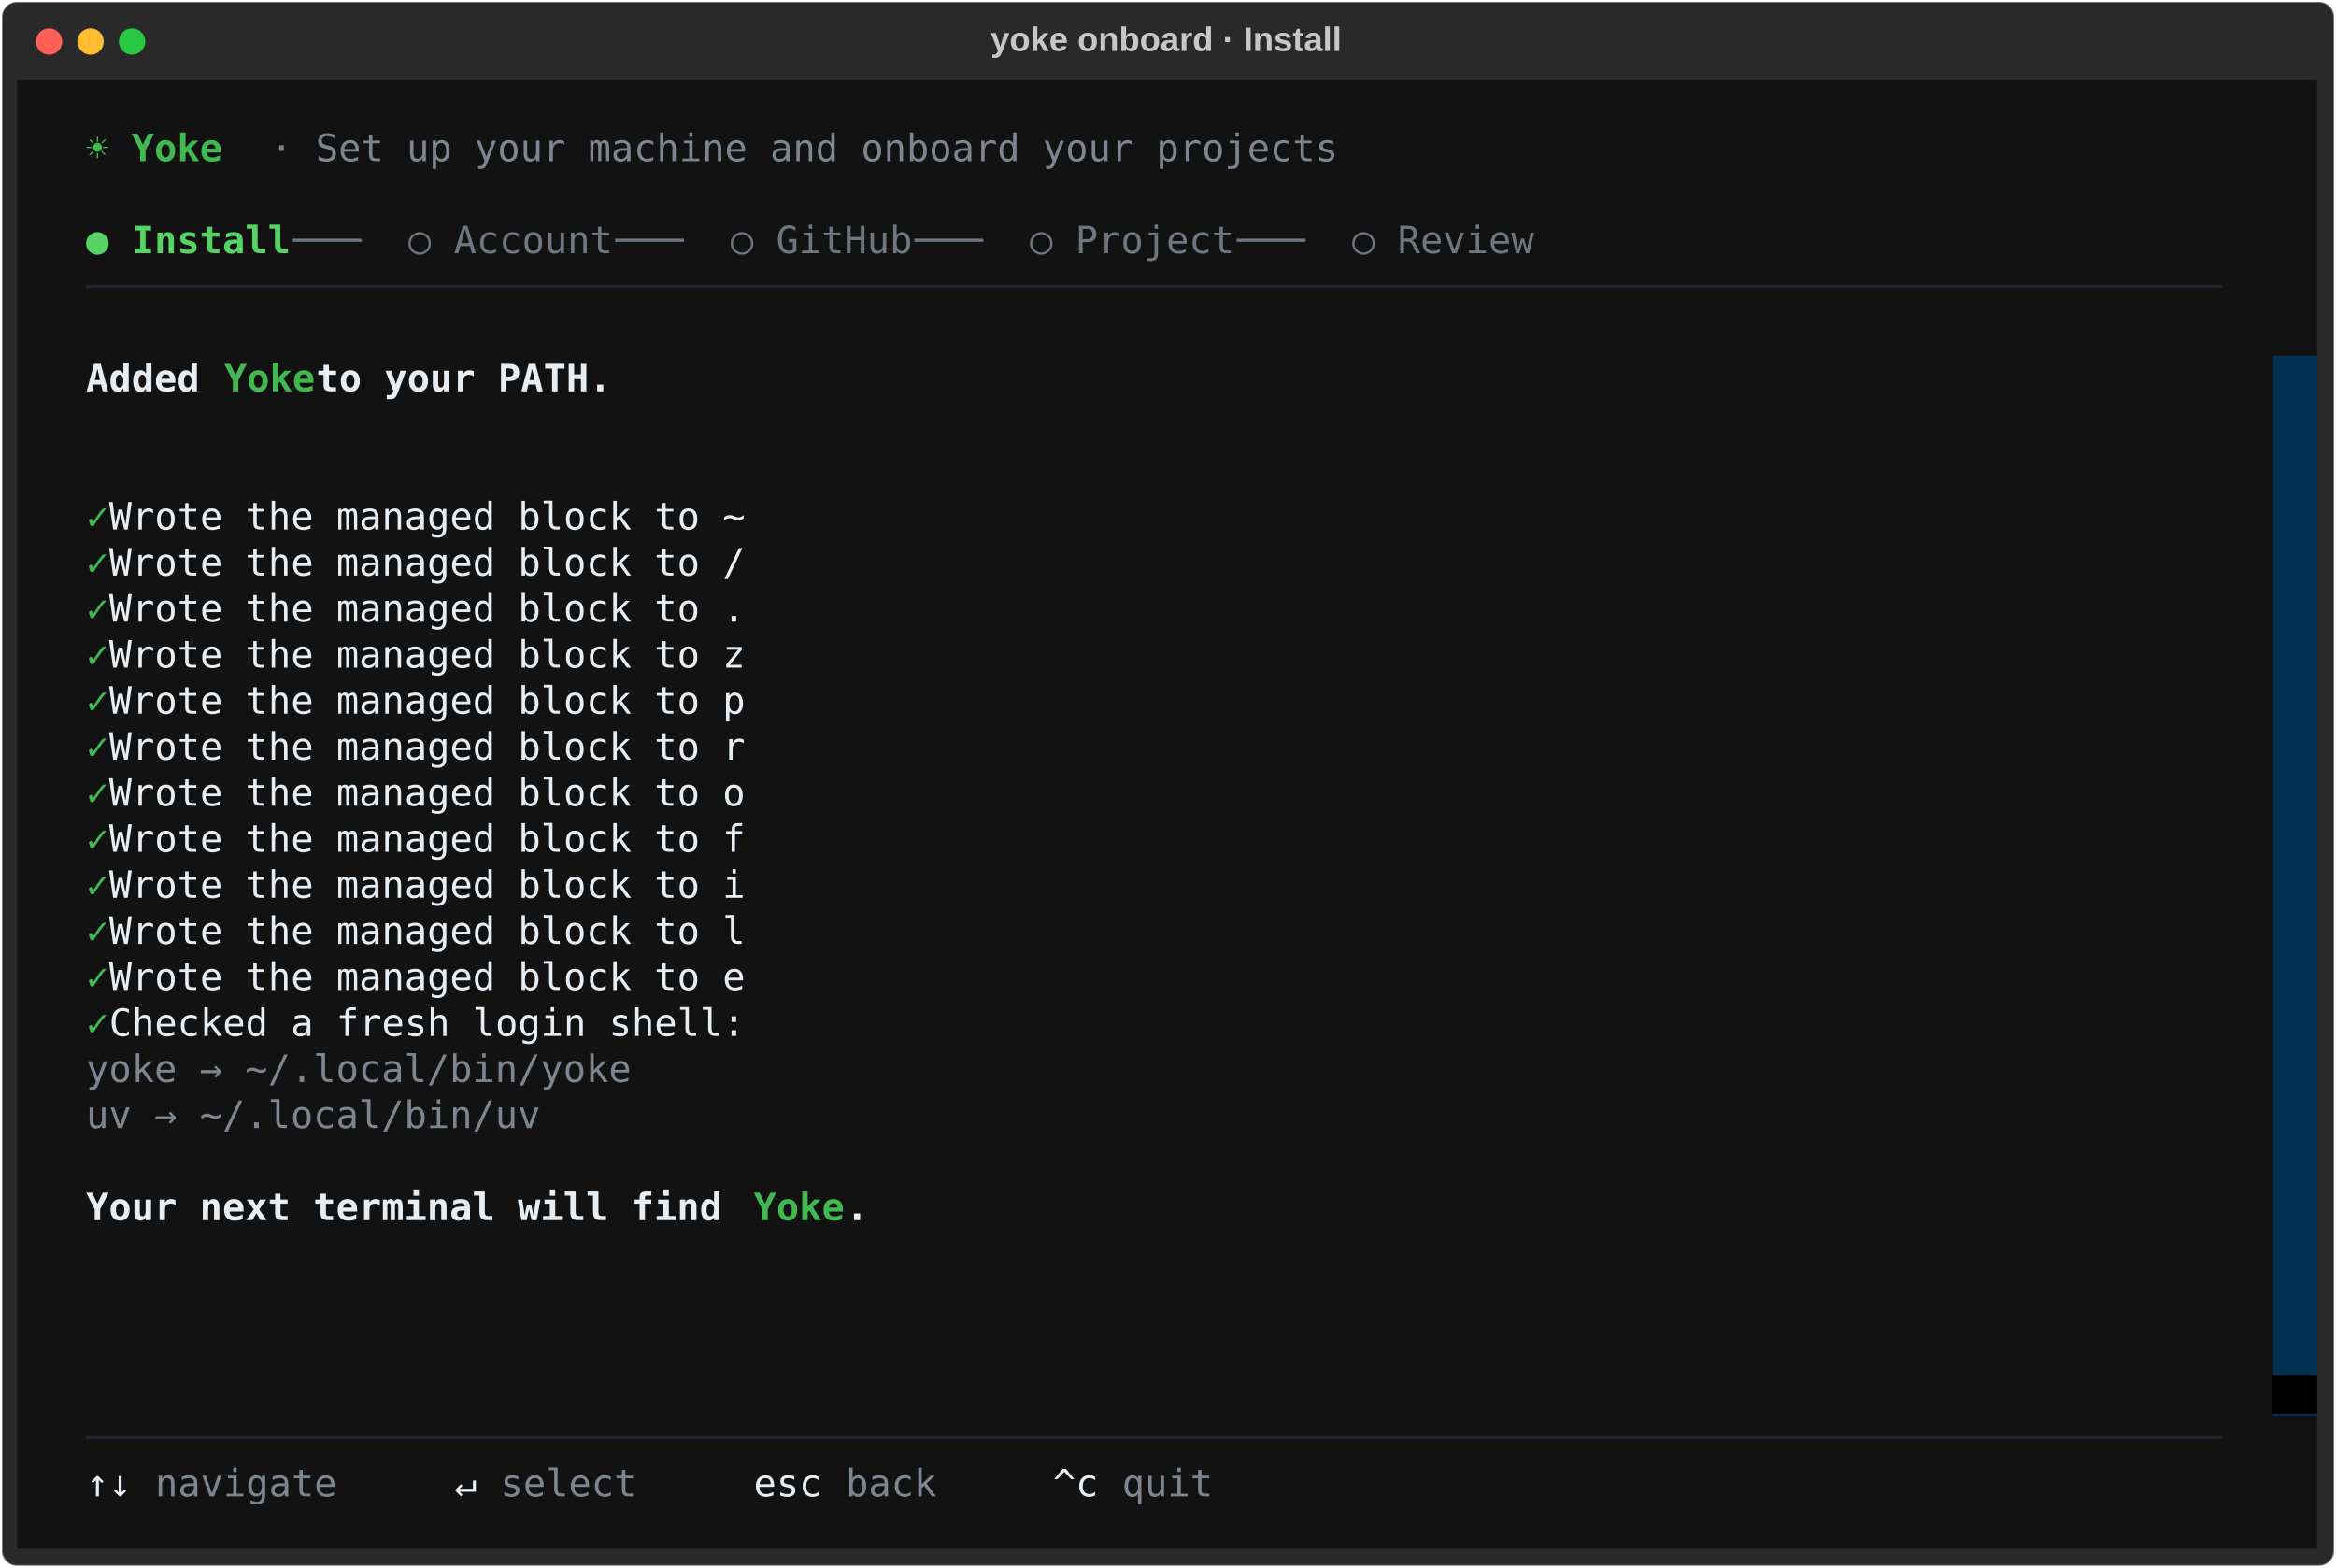
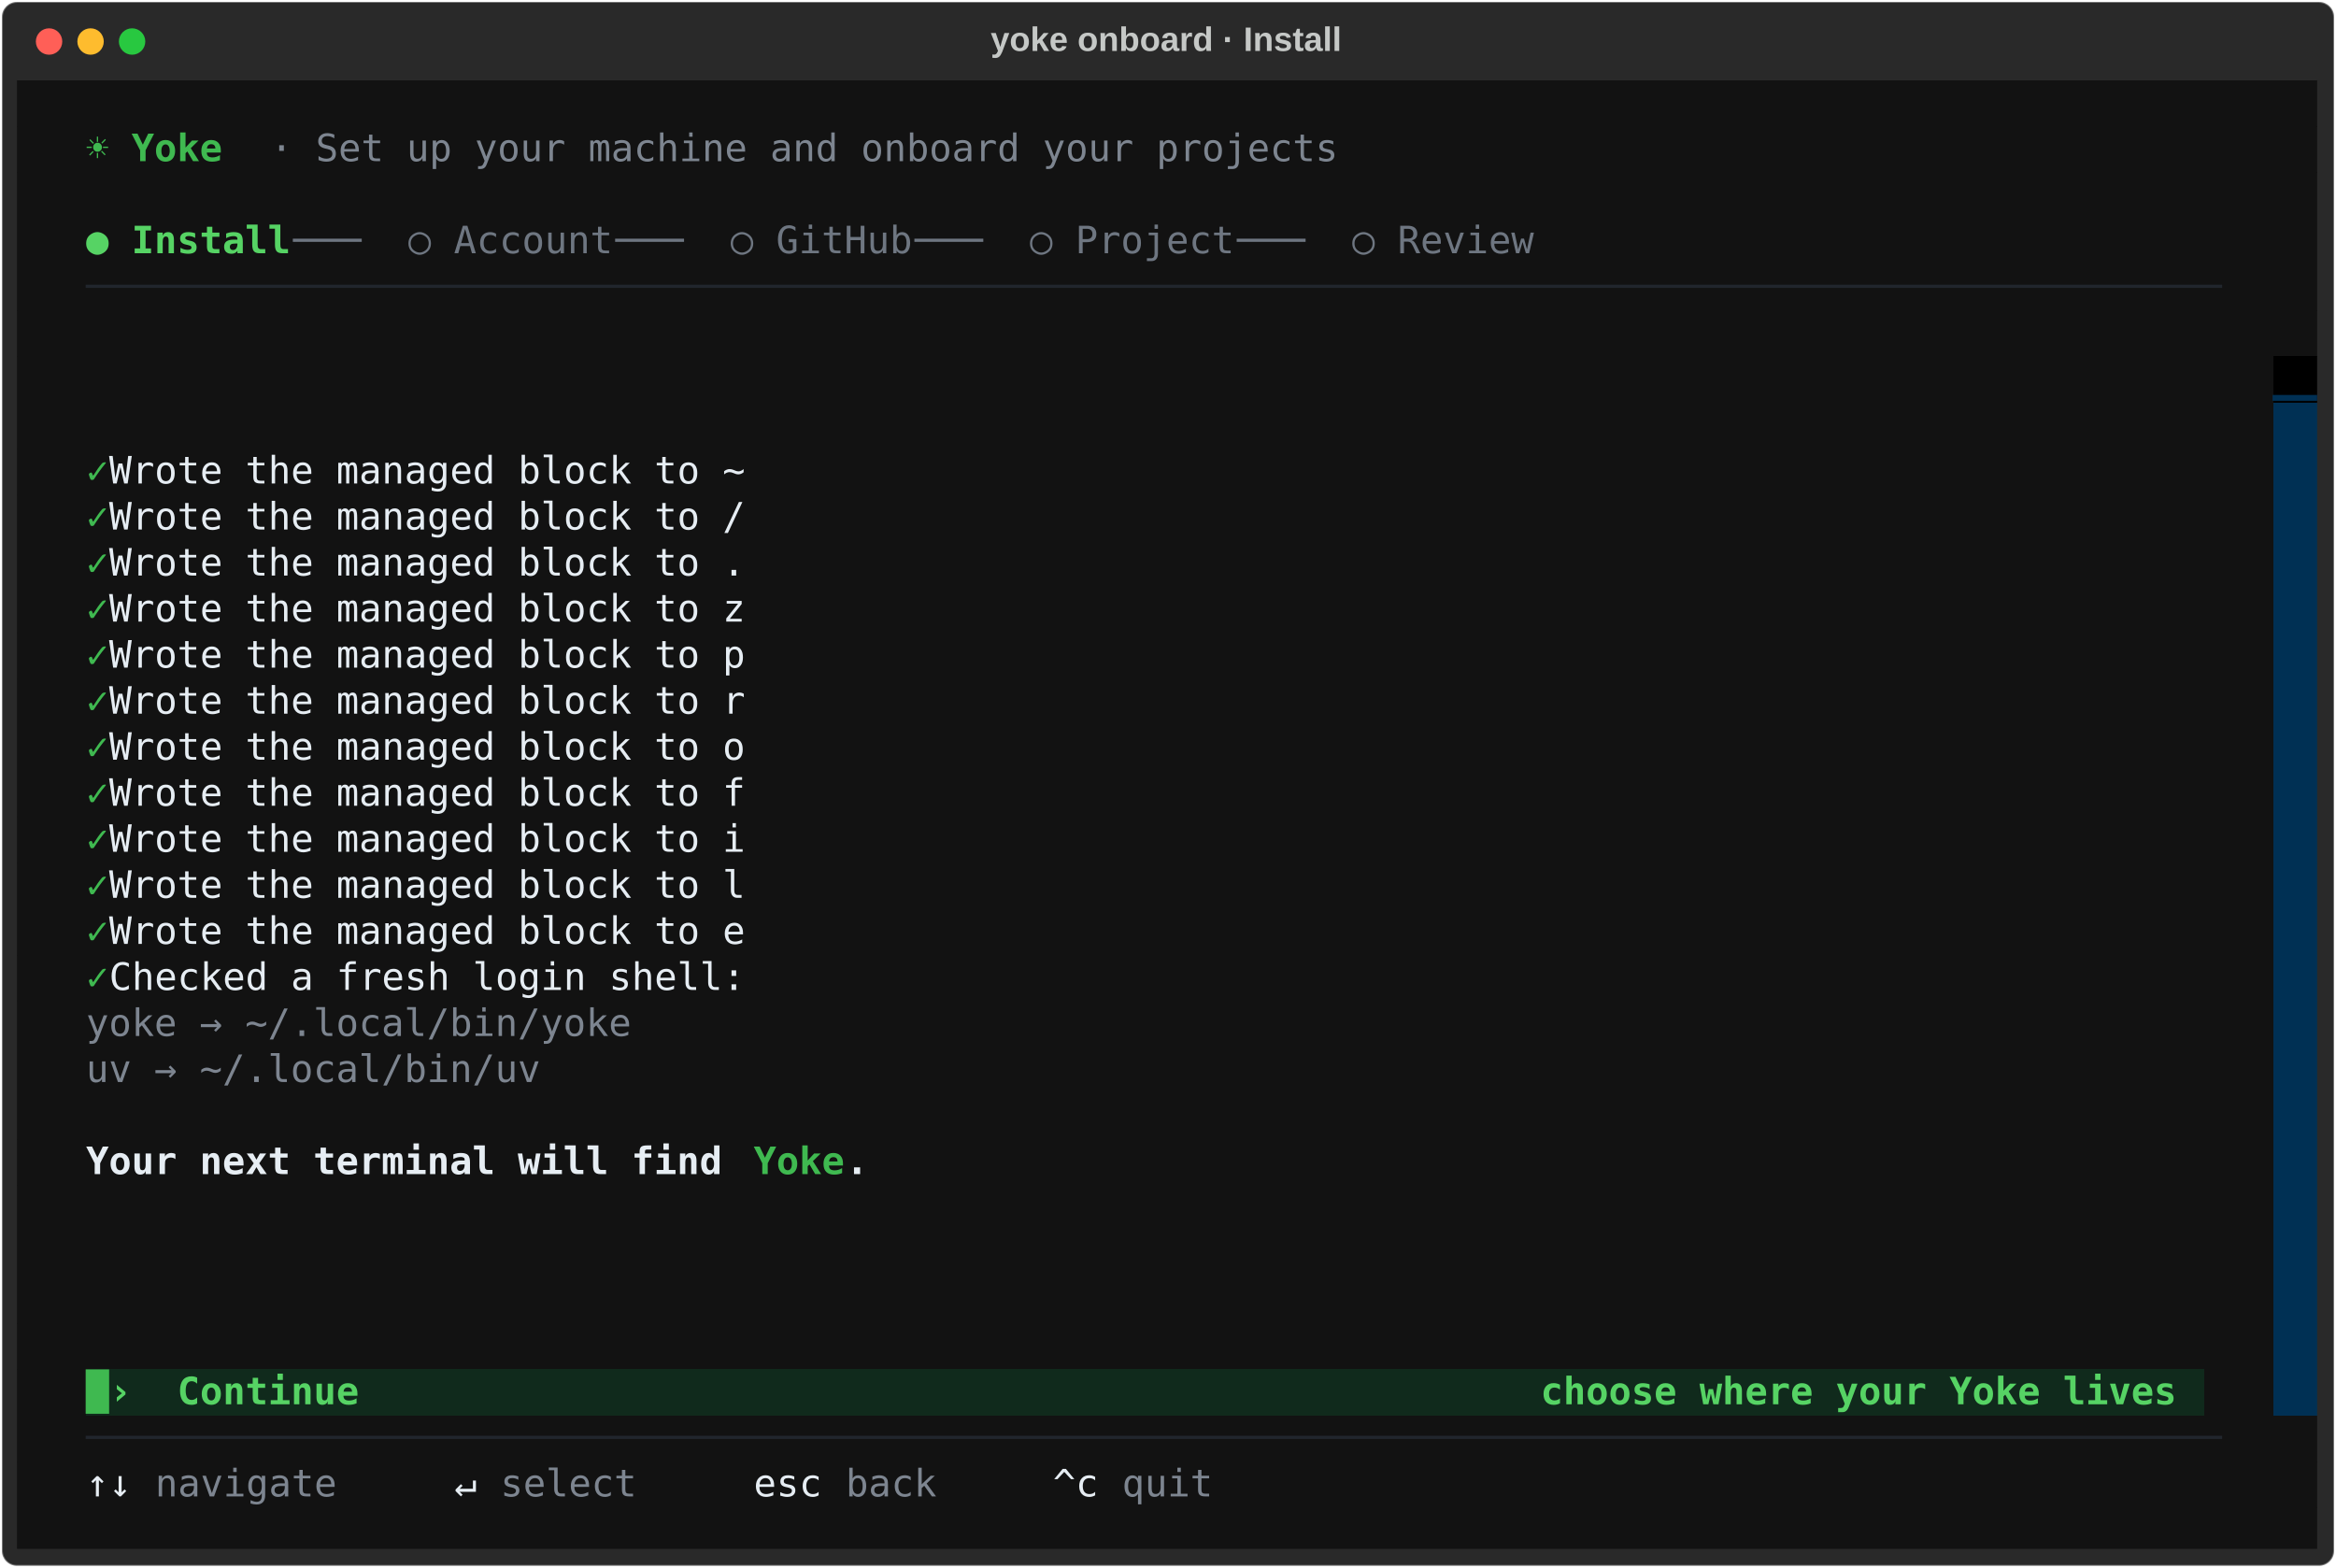
<svg xmlns="http://www.w3.org/2000/svg" class="rich-terminal" viewBox="0 0 1238 830.8">
  <style>

    @font-face {
        font-family: "Fira Code";
        src: local("FiraCode-Regular"),
                url("https://cdnjs.cloudflare.com/ajax/libs/firacode/{{VERSION}}/woff2/FiraCode-Regular.woff2") format("woff2"),
                url("https://cdnjs.cloudflare.com/ajax/libs/firacode/{{VERSION}}/woff/FiraCode-Regular.woff") format("woff");
        font-style: normal;
        font-weight: 400;
    }
    @font-face {
        font-family: "Fira Code";
        src: local("FiraCode-Bold"),
                url("https://cdnjs.cloudflare.com/ajax/libs/firacode/{{VERSION}}/woff2/FiraCode-Bold.woff2") format("woff2"),
                url("https://cdnjs.cloudflare.com/ajax/libs/firacode/{{VERSION}}/woff/FiraCode-Bold.woff") format("woff");
        font-style: bold;
        font-weight: 700;
    }

    .terminal-YOKE-matrix {
        font-family: Fira Code, monospace;
        font-size: 20px;
        line-height: 24.4px;
        font-variant-east-asian: full-width;
    }

    .terminal-YOKE-title {
        font-size: 18px;
        font-weight: bold;
        font-family: arial;
    }

    .terminal-YOKE-r1 { fill: #c5c8c6 }
.terminal-YOKE-r2 { fill: #3fb950;font-weight: bold }
.terminal-YOKE-r3 { fill: #e6edf3 }
.terminal-YOKE-r4 { fill: #7d8590 }
.terminal-YOKE-r5 { fill: #56d364;font-weight: bold }
.terminal-YOKE-r6 { fill: #6e7681 }
.terminal-YOKE-r7 { fill: #21262d }
- .terminal-YOKE-r8 { fill: #e6edf3;font-weight: bold }
+ .terminal-YOKE-r8 { fill: #003054 }
.terminal-YOKE-r9 { fill: #121212 }
.terminal-YOKE-r10 { fill: #3fb950 }
- .terminal-YOKE-r11 { fill: #000000 }
+ .terminal-YOKE-r11 { fill: #e6edf3;font-weight: bold }
    </style>
  <defs>
    <clipPath id="terminal-YOKE-clip-terminal">
      <rect x="0" y="0" width="1219.0" height="779.8" />
    </clipPath>
    <clipPath id="terminal-YOKE-line-0">
      <rect x="0" y="1.5" width="1220" height="24.65" />
    </clipPath>
    <clipPath id="terminal-YOKE-line-1">
      <rect x="0" y="25.9" width="1220" height="24.65" />
    </clipPath>
    <clipPath id="terminal-YOKE-line-2">
      <rect x="0" y="50.3" width="1220" height="24.65" />
    </clipPath>
    <clipPath id="terminal-YOKE-line-3">
      <rect x="0" y="74.7" width="1220" height="24.65" />
    </clipPath>
    <clipPath id="terminal-YOKE-line-4">
      <rect x="0" y="99.1" width="1220" height="24.65" />
    </clipPath>
    <clipPath id="terminal-YOKE-line-5">
      <rect x="0" y="123.5" width="1220" height="24.65" />
    </clipPath>
    <clipPath id="terminal-YOKE-line-6">
      <rect x="0" y="147.9" width="1220" height="24.65" />
    </clipPath>
    <clipPath id="terminal-YOKE-line-7">
      <rect x="0" y="172.3" width="1220" height="24.65" />
    </clipPath>
    <clipPath id="terminal-YOKE-line-8">
      <rect x="0" y="196.7" width="1220" height="24.65" />
    </clipPath>
    <clipPath id="terminal-YOKE-line-9">
      <rect x="0" y="221.1" width="1220" height="24.65" />
    </clipPath>
    <clipPath id="terminal-YOKE-line-10">
      <rect x="0" y="245.5" width="1220" height="24.65" />
    </clipPath>
    <clipPath id="terminal-YOKE-line-11">
      <rect x="0" y="269.9" width="1220" height="24.65" />
    </clipPath>
    <clipPath id="terminal-YOKE-line-12">
      <rect x="0" y="294.3" width="1220" height="24.65" />
    </clipPath>
    <clipPath id="terminal-YOKE-line-13">
      <rect x="0" y="318.7" width="1220" height="24.65" />
    </clipPath>
    <clipPath id="terminal-YOKE-line-14">
      <rect x="0" y="343.1" width="1220" height="24.65" />
    </clipPath>
    <clipPath id="terminal-YOKE-line-15">
      <rect x="0" y="367.5" width="1220" height="24.65" />
    </clipPath>
    <clipPath id="terminal-YOKE-line-16">
      <rect x="0" y="391.9" width="1220" height="24.65" />
    </clipPath>
    <clipPath id="terminal-YOKE-line-17">
      <rect x="0" y="416.3" width="1220" height="24.65" />
    </clipPath>
    <clipPath id="terminal-YOKE-line-18">
      <rect x="0" y="440.7" width="1220" height="24.65" />
    </clipPath>
    <clipPath id="terminal-YOKE-line-19">
      <rect x="0" y="465.1" width="1220" height="24.65" />
    </clipPath>
    <clipPath id="terminal-YOKE-line-20">
      <rect x="0" y="489.5" width="1220" height="24.65" />
    </clipPath>
    <clipPath id="terminal-YOKE-line-21">
      <rect x="0" y="513.9" width="1220" height="24.65" />
    </clipPath>
    <clipPath id="terminal-YOKE-line-22">
      <rect x="0" y="538.3" width="1220" height="24.65" />
    </clipPath>
    <clipPath id="terminal-YOKE-line-23">
      <rect x="0" y="562.7" width="1220" height="24.65" />
    </clipPath>
    <clipPath id="terminal-YOKE-line-24">
      <rect x="0" y="587.1" width="1220" height="24.65" />
    </clipPath>
    <clipPath id="terminal-YOKE-line-25">
      <rect x="0" y="611.5" width="1220" height="24.65" />
    </clipPath>
    <clipPath id="terminal-YOKE-line-26">
      <rect x="0" y="635.9" width="1220" height="24.65" />
    </clipPath>
    <clipPath id="terminal-YOKE-line-27">
      <rect x="0" y="660.3" width="1220" height="24.65" />
    </clipPath>
    <clipPath id="terminal-YOKE-line-28">
      <rect x="0" y="684.7" width="1220" height="24.65" />
    </clipPath>
    <clipPath id="terminal-YOKE-line-29">
      <rect x="0" y="709.1" width="1220" height="24.65" />
    </clipPath>
    <clipPath id="terminal-YOKE-line-30">
      <rect x="0" y="733.5" width="1220" height="24.65" />
    </clipPath>
  </defs>
  <rect fill="#292929" stroke="rgba(255,255,255,0.35)" stroke-width="1" x="1" y="1" width="1236" height="828.8" rx="8" />
  <text class="terminal-YOKE-title" fill="#c5c8c6" text-anchor="middle" x="618" y="27">yoke onboard · Install</text>
  <g transform="translate(26,22)">
    <circle cx="0" cy="0" r="7" fill="#ff5f57" />
    <circle cx="22" cy="0" r="7" fill="#febc2e" />
    <circle cx="44" cy="0" r="7" fill="#28c840" />
  </g>
  <g transform="translate(9, 41)" clip-path="url(#terminal-YOKE-clip-terminal)">
    <rect fill="#121212" x="0" y="1.5" width="1220" height="24.65" shape-rendering="crispEdges" />
    <rect fill="#121212" x="0" y="25.9" width="36.6" height="24.65" shape-rendering="crispEdges" />
    <rect fill="#121212" x="36.6" y="25.9" width="73.2" height="24.65" shape-rendering="crispEdges" />
    <rect fill="#121212" x="109.8" y="25.9" width="24.4" height="24.65" shape-rendering="crispEdges" />
    <rect fill="#121212" x="134.2" y="25.9" width="573.4" height="24.65" shape-rendering="crispEdges" />
    <rect fill="#121212" x="707.6" y="25.9" width="512.4" height="24.65" shape-rendering="crispEdges" />
    <rect fill="#121212" x="0" y="50.3" width="1220" height="24.65" shape-rendering="crispEdges" />
    <rect fill="#121212" x="0" y="74.7" width="36.6" height="24.65" shape-rendering="crispEdges" />
    <rect fill="#121212" x="36.6" y="74.7" width="109.8" height="24.65" shape-rendering="crispEdges" />
    <rect fill="#121212" x="146.4" y="74.7" width="61" height="24.65" shape-rendering="crispEdges" />
    <rect fill="#121212" x="207.4" y="74.7" width="109.8" height="24.65" shape-rendering="crispEdges" />
    <rect fill="#121212" x="317.2" y="74.7" width="61" height="24.65" shape-rendering="crispEdges" />
    <rect fill="#121212" x="378.2" y="74.7" width="97.6" height="24.65" shape-rendering="crispEdges" />
    <rect fill="#121212" x="475.8" y="74.7" width="61" height="24.65" shape-rendering="crispEdges" />
    <rect fill="#121212" x="536.8" y="74.7" width="109.8" height="24.65" shape-rendering="crispEdges" />
    <rect fill="#121212" x="646.6" y="74.7" width="61" height="24.65" shape-rendering="crispEdges" />
    <rect fill="#121212" x="707.6" y="74.7" width="97.6" height="24.65" shape-rendering="crispEdges" />
    <rect fill="#121212" x="805.2" y="74.7" width="414.8" height="24.65" shape-rendering="crispEdges" />
    <rect fill="#121212" x="0" y="99.1" width="36.6" height="24.65" shape-rendering="crispEdges" />
    <rect fill="#121212" x="36.6" y="99.1" width="1146.8" height="24.65" shape-rendering="crispEdges" />
    <rect fill="#121212" x="1183.4" y="99.1" width="36.6" height="24.65" shape-rendering="crispEdges" />
    <rect fill="#121212" x="0" y="123.5" width="1220" height="24.65" shape-rendering="crispEdges" />
    <rect fill="#121212" x="0" y="147.9" width="36.6" height="24.65" shape-rendering="crispEdges" />
-     <rect fill="#121212" x="36.6" y="147.9" width="73.2" height="24.65" shape-rendering="crispEdges" />
-     <rect fill="#121212" x="109.8" y="147.9" width="48.8" height="24.65" shape-rendering="crispEdges" />
-     <rect fill="#121212" x="158.6" y="147.9" width="170.8" height="24.65" shape-rendering="crispEdges" />
-     <rect fill="#121212" x="329.4" y="147.9" width="866.2" height="24.65" shape-rendering="crispEdges" />
-     <rect fill="#003054" x="1195.6" y="147.9" width="24.4" height="24.65" shape-rendering="crispEdges" />
+     <rect fill="#121212" x="36.6" y="147.9" width="0" height="24.65" shape-rendering="crispEdges" />
+     <rect fill="#121212" x="36.6" y="147.9" width="1122.4" height="24.65" shape-rendering="crispEdges" />
+     <rect fill="#121212" x="1159" y="147.9" width="36.6" height="24.65" shape-rendering="crispEdges" />
+     <rect fill="#000000" x="1195.6" y="147.9" width="24.4" height="24.65" shape-rendering="crispEdges" />
    <rect fill="#121212" x="0" y="172.3" width="36.6" height="24.65" shape-rendering="crispEdges" />
    <rect fill="#121212" x="36.6" y="172.3" width="0" height="24.65" shape-rendering="crispEdges" />
-     <rect fill="#121212" x="36.6" y="172.3" width="1122.4" height="24.65" shape-rendering="crispEdges" />
-     <rect fill="#121212" x="1159" y="172.3" width="36.6" height="24.65" shape-rendering="crispEdges" />
+     <rect fill="#121212" x="36.6" y="172.3" width="1159" height="24.65" shape-rendering="crispEdges" />
    <rect fill="#003054" x="1195.6" y="172.3" width="24.4" height="24.65" shape-rendering="crispEdges" />
    <rect fill="#121212" x="0" y="196.7" width="36.6" height="24.65" shape-rendering="crispEdges" />
-     <rect fill="#121212" x="36.6" y="196.7" width="0" height="24.65" shape-rendering="crispEdges" />
-     <rect fill="#121212" x="36.6" y="196.7" width="1159" height="24.65" shape-rendering="crispEdges" />
+     <rect fill="#121212" x="36.6" y="196.7" width="12.2" height="24.65" shape-rendering="crispEdges" />
+     <rect fill="#121212" x="48.8" y="196.7" width="353.8" height="24.65" shape-rendering="crispEdges" />
+     <rect fill="#121212" x="402.6" y="196.7" width="793" height="24.65" shape-rendering="crispEdges" />
    <rect fill="#003054" x="1195.6" y="196.7" width="24.4" height="24.65" shape-rendering="crispEdges" />
    <rect fill="#121212" x="0" y="221.1" width="36.6" height="24.65" shape-rendering="crispEdges" />
    <rect fill="#121212" x="36.6" y="221.1" width="12.2" height="24.65" shape-rendering="crispEdges" />
    <rect fill="#121212" x="48.8" y="221.1" width="353.8" height="24.65" shape-rendering="crispEdges" />
    <rect fill="#121212" x="402.6" y="221.1" width="793" height="24.65" shape-rendering="crispEdges" />
    <rect fill="#003054" x="1195.6" y="221.1" width="24.4" height="24.65" shape-rendering="crispEdges" />
    <rect fill="#121212" x="0" y="245.5" width="36.6" height="24.65" shape-rendering="crispEdges" />
    <rect fill="#121212" x="36.6" y="245.5" width="12.2" height="24.65" shape-rendering="crispEdges" />
    <rect fill="#121212" x="48.8" y="245.5" width="353.8" height="24.65" shape-rendering="crispEdges" />
    <rect fill="#121212" x="402.6" y="245.5" width="793" height="24.65" shape-rendering="crispEdges" />
    <rect fill="#003054" x="1195.6" y="245.5" width="24.4" height="24.65" shape-rendering="crispEdges" />
    <rect fill="#121212" x="0" y="269.9" width="36.6" height="24.65" shape-rendering="crispEdges" />
    <rect fill="#121212" x="36.6" y="269.9" width="12.2" height="24.65" shape-rendering="crispEdges" />
    <rect fill="#121212" x="48.8" y="269.9" width="353.8" height="24.65" shape-rendering="crispEdges" />
    <rect fill="#121212" x="402.6" y="269.9" width="793" height="24.65" shape-rendering="crispEdges" />
    <rect fill="#003054" x="1195.6" y="269.9" width="24.4" height="24.65" shape-rendering="crispEdges" />
    <rect fill="#121212" x="0" y="294.3" width="36.6" height="24.65" shape-rendering="crispEdges" />
    <rect fill="#121212" x="36.6" y="294.3" width="12.2" height="24.65" shape-rendering="crispEdges" />
    <rect fill="#121212" x="48.8" y="294.3" width="353.8" height="24.65" shape-rendering="crispEdges" />
    <rect fill="#121212" x="402.6" y="294.3" width="793" height="24.65" shape-rendering="crispEdges" />
    <rect fill="#003054" x="1195.6" y="294.3" width="24.4" height="24.65" shape-rendering="crispEdges" />
    <rect fill="#121212" x="0" y="318.7" width="36.6" height="24.65" shape-rendering="crispEdges" />
    <rect fill="#121212" x="36.6" y="318.7" width="12.2" height="24.65" shape-rendering="crispEdges" />
    <rect fill="#121212" x="48.8" y="318.7" width="353.8" height="24.65" shape-rendering="crispEdges" />
    <rect fill="#121212" x="402.6" y="318.7" width="793" height="24.65" shape-rendering="crispEdges" />
    <rect fill="#003054" x="1195.6" y="318.7" width="24.4" height="24.65" shape-rendering="crispEdges" />
    <rect fill="#121212" x="0" y="343.1" width="36.6" height="24.65" shape-rendering="crispEdges" />
    <rect fill="#121212" x="36.6" y="343.1" width="12.2" height="24.65" shape-rendering="crispEdges" />
    <rect fill="#121212" x="48.8" y="343.1" width="353.8" height="24.65" shape-rendering="crispEdges" />
    <rect fill="#121212" x="402.6" y="343.1" width="793" height="24.65" shape-rendering="crispEdges" />
    <rect fill="#003054" x="1195.6" y="343.1" width="24.4" height="24.65" shape-rendering="crispEdges" />
    <rect fill="#121212" x="0" y="367.5" width="36.6" height="24.65" shape-rendering="crispEdges" />
    <rect fill="#121212" x="36.6" y="367.5" width="12.2" height="24.65" shape-rendering="crispEdges" />
    <rect fill="#121212" x="48.8" y="367.5" width="353.8" height="24.65" shape-rendering="crispEdges" />
    <rect fill="#121212" x="402.6" y="367.5" width="793" height="24.65" shape-rendering="crispEdges" />
    <rect fill="#003054" x="1195.6" y="367.5" width="24.4" height="24.65" shape-rendering="crispEdges" />
    <rect fill="#121212" x="0" y="391.9" width="36.6" height="24.65" shape-rendering="crispEdges" />
    <rect fill="#121212" x="36.6" y="391.9" width="12.2" height="24.65" shape-rendering="crispEdges" />
    <rect fill="#121212" x="48.8" y="391.9" width="353.8" height="24.65" shape-rendering="crispEdges" />
    <rect fill="#121212" x="402.6" y="391.9" width="793" height="24.65" shape-rendering="crispEdges" />
    <rect fill="#003054" x="1195.6" y="391.9" width="24.4" height="24.65" shape-rendering="crispEdges" />
    <rect fill="#121212" x="0" y="416.3" width="36.6" height="24.65" shape-rendering="crispEdges" />
    <rect fill="#121212" x="36.6" y="416.3" width="12.2" height="24.65" shape-rendering="crispEdges" />
    <rect fill="#121212" x="48.8" y="416.3" width="353.8" height="24.65" shape-rendering="crispEdges" />
    <rect fill="#121212" x="402.6" y="416.3" width="793" height="24.65" shape-rendering="crispEdges" />
    <rect fill="#003054" x="1195.6" y="416.3" width="24.4" height="24.65" shape-rendering="crispEdges" />
    <rect fill="#121212" x="0" y="440.7" width="36.6" height="24.65" shape-rendering="crispEdges" />
    <rect fill="#121212" x="36.6" y="440.7" width="12.2" height="24.65" shape-rendering="crispEdges" />
    <rect fill="#121212" x="48.8" y="440.7" width="353.8" height="24.65" shape-rendering="crispEdges" />
    <rect fill="#121212" x="402.6" y="440.7" width="793" height="24.65" shape-rendering="crispEdges" />
    <rect fill="#003054" x="1195.6" y="440.7" width="24.4" height="24.65" shape-rendering="crispEdges" />
    <rect fill="#121212" x="0" y="465.1" width="36.6" height="24.65" shape-rendering="crispEdges" />
    <rect fill="#121212" x="36.6" y="465.1" width="12.2" height="24.65" shape-rendering="crispEdges" />
    <rect fill="#121212" x="48.8" y="465.1" width="353.8" height="24.65" shape-rendering="crispEdges" />
    <rect fill="#121212" x="402.6" y="465.1" width="793" height="24.65" shape-rendering="crispEdges" />
    <rect fill="#003054" x="1195.6" y="465.1" width="24.4" height="24.65" shape-rendering="crispEdges" />
    <rect fill="#121212" x="0" y="489.5" width="36.6" height="24.65" shape-rendering="crispEdges" />
-     <rect fill="#121212" x="36.6" y="489.5" width="12.2" height="24.65" shape-rendering="crispEdges" />
-     <rect fill="#121212" x="48.8" y="489.5" width="353.8" height="24.65" shape-rendering="crispEdges" />
-     <rect fill="#121212" x="402.6" y="489.5" width="793" height="24.65" shape-rendering="crispEdges" />
+     <rect fill="#121212" x="36.6" y="489.5" width="366" height="24.65" shape-rendering="crispEdges" />
+     <rect fill="#121212" x="402.6" y="489.5" width="756.4" height="24.65" shape-rendering="crispEdges" />
+     <rect fill="#121212" x="1159" y="489.5" width="36.6" height="24.65" shape-rendering="crispEdges" />
    <rect fill="#003054" x="1195.6" y="489.5" width="24.4" height="24.65" shape-rendering="crispEdges" />
    <rect fill="#121212" x="0" y="513.9" width="36.6" height="24.65" shape-rendering="crispEdges" />
-     <rect fill="#121212" x="36.6" y="513.9" width="366" height="24.65" shape-rendering="crispEdges" />
-     <rect fill="#121212" x="402.6" y="513.9" width="756.4" height="24.65" shape-rendering="crispEdges" />
+     <rect fill="#121212" x="36.6" y="513.9" width="317.2" height="24.65" shape-rendering="crispEdges" />
+     <rect fill="#121212" x="353.8" y="513.9" width="805.2" height="24.65" shape-rendering="crispEdges" />
    <rect fill="#121212" x="1159" y="513.9" width="36.6" height="24.65" shape-rendering="crispEdges" />
    <rect fill="#003054" x="1195.6" y="513.9" width="24.4" height="24.65" shape-rendering="crispEdges" />
    <rect fill="#121212" x="0" y="538.3" width="36.6" height="24.65" shape-rendering="crispEdges" />
-     <rect fill="#121212" x="36.6" y="538.3" width="317.2" height="24.65" shape-rendering="crispEdges" />
-     <rect fill="#121212" x="353.8" y="538.3" width="805.2" height="24.65" shape-rendering="crispEdges" />
-     <rect fill="#121212" x="1159" y="538.3" width="36.6" height="24.65" shape-rendering="crispEdges" />
+     <rect fill="#121212" x="36.6" y="538.3" width="0" height="24.65" shape-rendering="crispEdges" />
+     <rect fill="#121212" x="36.6" y="538.3" width="1159" height="24.65" shape-rendering="crispEdges" />
    <rect fill="#003054" x="1195.6" y="538.3" width="24.4" height="24.65" shape-rendering="crispEdges" />
    <rect fill="#121212" x="0" y="562.7" width="36.6" height="24.65" shape-rendering="crispEdges" />
-     <rect fill="#121212" x="36.6" y="562.7" width="0" height="24.65" shape-rendering="crispEdges" />
-     <rect fill="#121212" x="36.6" y="562.7" width="1159" height="24.65" shape-rendering="crispEdges" />
+     <rect fill="#121212" x="36.6" y="562.7" width="353.8" height="24.65" shape-rendering="crispEdges" />
+     <rect fill="#121212" x="390.4" y="562.7" width="48.8" height="24.65" shape-rendering="crispEdges" />
+     <rect fill="#121212" x="439.2" y="562.7" width="12.2" height="24.65" shape-rendering="crispEdges" />
+     <rect fill="#121212" x="451.4" y="562.7" width="744.2" height="24.65" shape-rendering="crispEdges" />
    <rect fill="#003054" x="1195.6" y="562.7" width="24.4" height="24.65" shape-rendering="crispEdges" />
    <rect fill="#121212" x="0" y="587.1" width="36.6" height="24.65" shape-rendering="crispEdges" />
-     <rect fill="#121212" x="36.6" y="587.1" width="353.8" height="24.65" shape-rendering="crispEdges" />
-     <rect fill="#121212" x="390.4" y="587.1" width="48.8" height="24.65" shape-rendering="crispEdges" />
-     <rect fill="#121212" x="439.2" y="587.1" width="12.2" height="24.65" shape-rendering="crispEdges" />
-     <rect fill="#121212" x="451.4" y="587.1" width="744.2" height="24.65" shape-rendering="crispEdges" />
+     <rect fill="#121212" x="36.6" y="587.1" width="0" height="24.65" shape-rendering="crispEdges" />
+     <rect fill="#121212" x="36.6" y="587.1" width="1159" height="24.65" shape-rendering="crispEdges" />
    <rect fill="#003054" x="1195.6" y="587.1" width="24.4" height="24.65" shape-rendering="crispEdges" />
    <rect fill="#121212" x="0" y="611.5" width="36.6" height="24.65" shape-rendering="crispEdges" />
    <rect fill="#121212" x="36.6" y="611.5" width="0" height="24.65" shape-rendering="crispEdges" />
    <rect fill="#121212" x="36.6" y="611.5" width="1159" height="24.65" shape-rendering="crispEdges" />
    <rect fill="#003054" x="1195.6" y="611.5" width="24.4" height="24.65" shape-rendering="crispEdges" />
    <rect fill="#121212" x="0" y="635.9" width="36.6" height="24.65" shape-rendering="crispEdges" />
    <rect fill="#121212" x="36.6" y="635.9" width="0" height="24.65" shape-rendering="crispEdges" />
-     <rect fill="#121212" x="36.6" y="635.9" width="1159" height="24.65" shape-rendering="crispEdges" />
+     <rect fill="#121212" x="36.6" y="635.9" width="1122.4" height="24.65" shape-rendering="crispEdges" />
+     <rect fill="#121212" x="1159" y="635.9" width="36.6" height="24.65" shape-rendering="crispEdges" />
    <rect fill="#003054" x="1195.6" y="635.9" width="24.4" height="24.65" shape-rendering="crispEdges" />
    <rect fill="#121212" x="0" y="660.3" width="36.6" height="24.65" shape-rendering="crispEdges" />
    <rect fill="#121212" x="36.6" y="660.3" width="0" height="24.65" shape-rendering="crispEdges" />
-     <rect fill="#121212" x="36.6" y="660.3" width="1122.4" height="24.65" shape-rendering="crispEdges" />
-     <rect fill="#121212" x="1159" y="660.3" width="36.6" height="24.65" shape-rendering="crispEdges" />
+     <rect fill="#121212" x="36.6" y="660.3" width="1159" height="24.65" shape-rendering="crispEdges" />
    <rect fill="#003054" x="1195.6" y="660.3" width="24.4" height="24.65" shape-rendering="crispEdges" />
    <rect fill="#121212" x="0" y="684.7" width="36.6" height="24.65" shape-rendering="crispEdges" />
-     <rect fill="#121212" x="36.6" y="684.7" width="0" height="24.65" shape-rendering="crispEdges" />
-     <rect fill="#121212" x="36.6" y="684.7" width="1159" height="24.65" shape-rendering="crispEdges" />
+     <rect fill="#102a1c" x="36.6" y="684.7" width="12.2" height="24.65" shape-rendering="crispEdges" />
+     <rect fill="#102a1c" x="48.8" y="684.7" width="1110.2" height="24.65" shape-rendering="crispEdges" />
+     <rect fill="#121212" x="1159" y="684.7" width="36.6" height="24.65" shape-rendering="crispEdges" />
    <rect fill="#003054" x="1195.6" y="684.7" width="24.4" height="24.65" shape-rendering="crispEdges" />
    <rect fill="#121212" x="0" y="709.1" width="36.6" height="24.65" shape-rendering="crispEdges" />
    <rect fill="#121212" x="36.6" y="709.1" width="1146.8" height="24.65" shape-rendering="crispEdges" />
    <rect fill="#121212" x="1183.4" y="709.1" width="36.6" height="24.65" shape-rendering="crispEdges" />
    <rect fill="#121212" x="0" y="733.5" width="36.6" height="24.65" shape-rendering="crispEdges" />
    <rect fill="#121212" x="36.6" y="733.5" width="24.4" height="24.65" shape-rendering="crispEdges" />
    <rect fill="#121212" x="61" y="733.5" width="12.2" height="24.65" shape-rendering="crispEdges" />
    <rect fill="#121212" x="73.2" y="733.5" width="97.6" height="24.65" shape-rendering="crispEdges" />
    <rect fill="#121212" x="170.8" y="733.5" width="61" height="24.65" shape-rendering="crispEdges" />
    <rect fill="#121212" x="231.8" y="733.5" width="12.2" height="24.65" shape-rendering="crispEdges" />
    <rect fill="#121212" x="244" y="733.5" width="12.2" height="24.65" shape-rendering="crispEdges" />
    <rect fill="#121212" x="256.2" y="733.5" width="73.2" height="24.65" shape-rendering="crispEdges" />
    <rect fill="#121212" x="329.4" y="733.5" width="61" height="24.65" shape-rendering="crispEdges" />
    <rect fill="#121212" x="390.4" y="733.5" width="36.6" height="24.65" shape-rendering="crispEdges" />
    <rect fill="#121212" x="427" y="733.5" width="12.2" height="24.65" shape-rendering="crispEdges" />
    <rect fill="#121212" x="439.2" y="733.5" width="48.8" height="24.65" shape-rendering="crispEdges" />
    <rect fill="#121212" x="488" y="733.5" width="61" height="24.65" shape-rendering="crispEdges" />
    <rect fill="#121212" x="549" y="733.5" width="24.4" height="24.65" shape-rendering="crispEdges" />
    <rect fill="#121212" x="573.4" y="733.5" width="12.2" height="24.65" shape-rendering="crispEdges" />
    <rect fill="#121212" x="585.6" y="733.5" width="48.8" height="24.65" shape-rendering="crispEdges" />
    <rect fill="#121212" x="634.4" y="733.5" width="585.6" height="24.65" shape-rendering="crispEdges" />
    <rect fill="#121212" x="0" y="757.9" width="1220" height="24.65" shape-rendering="crispEdges" />
    <g class="terminal-YOKE-matrix">
      <text class="terminal-YOKE-r1" x="1220" y="20" textLength="12.2" clip-path="url(#terminal-YOKE-line-0)">
</text>
      <text class="terminal-YOKE-r2" x="36.6" y="44.4" textLength="73.2" clip-path="url(#terminal-YOKE-line-1)">☀ Yoke</text>
      <text class="terminal-YOKE-r4" x="134.2" y="44.4" textLength="573.4" clip-path="url(#terminal-YOKE-line-1)">· Set up your machine and onboard your projects</text>
      <text class="terminal-YOKE-r1" x="1220" y="44.4" textLength="12.2" clip-path="url(#terminal-YOKE-line-1)">
</text>
      <text class="terminal-YOKE-r1" x="1220" y="68.8" textLength="12.2" clip-path="url(#terminal-YOKE-line-2)">
</text>
      <text class="terminal-YOKE-r5" x="36.6" y="93.2" textLength="109.8" clip-path="url(#terminal-YOKE-line-3)">● Install</text>
      <text class="terminal-YOKE-r6" x="146.4" y="93.2" textLength="61" clip-path="url(#terminal-YOKE-line-3)"> ─── </text>
      <text class="terminal-YOKE-r6" x="207.4" y="93.2" textLength="109.8" clip-path="url(#terminal-YOKE-line-3)">○ Account</text>
      <text class="terminal-YOKE-r6" x="317.2" y="93.2" textLength="61" clip-path="url(#terminal-YOKE-line-3)"> ─── </text>
      <text class="terminal-YOKE-r6" x="378.2" y="93.2" textLength="97.6" clip-path="url(#terminal-YOKE-line-3)">○ GitHub</text>
      <text class="terminal-YOKE-r6" x="475.8" y="93.2" textLength="61" clip-path="url(#terminal-YOKE-line-3)"> ─── </text>
      <text class="terminal-YOKE-r6" x="536.8" y="93.2" textLength="109.8" clip-path="url(#terminal-YOKE-line-3)">○ Project</text>
      <text class="terminal-YOKE-r6" x="646.6" y="93.2" textLength="61" clip-path="url(#terminal-YOKE-line-3)"> ─── </text>
      <text class="terminal-YOKE-r6" x="707.6" y="93.2" textLength="97.6" clip-path="url(#terminal-YOKE-line-3)">○ Review</text>
      <text class="terminal-YOKE-r1" x="1220" y="93.2" textLength="12.2" clip-path="url(#terminal-YOKE-line-3)">
</text>
      <text class="terminal-YOKE-r7" x="36.6" y="117.6" textLength="1146.8" clip-path="url(#terminal-YOKE-line-4)">──────────────────────────────────────────────────────────────────────────────────────────────</text>
      <text class="terminal-YOKE-r1" x="1220" y="117.6" textLength="12.2" clip-path="url(#terminal-YOKE-line-4)">
</text>
      <text class="terminal-YOKE-r1" x="1220" y="142" textLength="12.2" clip-path="url(#terminal-YOKE-line-5)">
</text>
-       <text class="terminal-YOKE-r8" x="36.6" y="166.4" textLength="73.2" clip-path="url(#terminal-YOKE-line-6)">Added </text>
-       <text class="terminal-YOKE-r2" x="109.8" y="166.4" textLength="48.8" clip-path="url(#terminal-YOKE-line-6)">Yoke</text>
-       <text class="terminal-YOKE-r8" x="158.6" y="166.4" textLength="170.8" clip-path="url(#terminal-YOKE-line-6)"> to your PATH.</text>
+       <text class="terminal-YOKE-r8" x="1195.6" y="166.4" textLength="24.4" clip-path="url(#terminal-YOKE-line-6)">▁▁</text>
      <text class="terminal-YOKE-r1" x="1220" y="166.4" textLength="12.2" clip-path="url(#terminal-YOKE-line-6)">
</text>
      <text class="terminal-YOKE-r1" x="1220" y="190.8" textLength="12.2" clip-path="url(#terminal-YOKE-line-7)">
</text>
+       <text class="terminal-YOKE-r10" x="36.6" y="215.2" textLength="12.2" clip-path="url(#terminal-YOKE-line-8)">✓</text>
+       <text class="terminal-YOKE-r3" x="48.8" y="215.2" textLength="353.8" clip-path="url(#terminal-YOKE-line-8)"> Wrote the managed block to ~</text>
      <text class="terminal-YOKE-r1" x="1220" y="215.2" textLength="12.2" clip-path="url(#terminal-YOKE-line-8)">
</text>
      <text class="terminal-YOKE-r10" x="36.6" y="239.6" textLength="12.2" clip-path="url(#terminal-YOKE-line-9)">✓</text>
-       <text class="terminal-YOKE-r3" x="48.8" y="239.6" textLength="353.8" clip-path="url(#terminal-YOKE-line-9)"> Wrote the managed block to ~</text>
+       <text class="terminal-YOKE-r3" x="48.8" y="239.6" textLength="353.8" clip-path="url(#terminal-YOKE-line-9)"> Wrote the managed block to /</text>
      <text class="terminal-YOKE-r1" x="1220" y="239.6" textLength="12.2" clip-path="url(#terminal-YOKE-line-9)">
</text>
      <text class="terminal-YOKE-r10" x="36.6" y="264" textLength="12.2" clip-path="url(#terminal-YOKE-line-10)">✓</text>
-       <text class="terminal-YOKE-r3" x="48.8" y="264" textLength="353.8" clip-path="url(#terminal-YOKE-line-10)"> Wrote the managed block to /</text>
+       <text class="terminal-YOKE-r3" x="48.8" y="264" textLength="353.8" clip-path="url(#terminal-YOKE-line-10)"> Wrote the managed block to .</text>
      <text class="terminal-YOKE-r1" x="1220" y="264" textLength="12.2" clip-path="url(#terminal-YOKE-line-10)">
</text>
      <text class="terminal-YOKE-r10" x="36.6" y="288.4" textLength="12.2" clip-path="url(#terminal-YOKE-line-11)">✓</text>
-       <text class="terminal-YOKE-r3" x="48.8" y="288.4" textLength="353.8" clip-path="url(#terminal-YOKE-line-11)"> Wrote the managed block to .</text>
+       <text class="terminal-YOKE-r3" x="48.8" y="288.4" textLength="353.8" clip-path="url(#terminal-YOKE-line-11)"> Wrote the managed block to z</text>
      <text class="terminal-YOKE-r1" x="1220" y="288.4" textLength="12.2" clip-path="url(#terminal-YOKE-line-11)">
</text>
      <text class="terminal-YOKE-r10" x="36.6" y="312.8" textLength="12.2" clip-path="url(#terminal-YOKE-line-12)">✓</text>
-       <text class="terminal-YOKE-r3" x="48.8" y="312.8" textLength="353.8" clip-path="url(#terminal-YOKE-line-12)"> Wrote the managed block to z</text>
+       <text class="terminal-YOKE-r3" x="48.8" y="312.8" textLength="353.8" clip-path="url(#terminal-YOKE-line-12)"> Wrote the managed block to p</text>
      <text class="terminal-YOKE-r1" x="1220" y="312.8" textLength="12.2" clip-path="url(#terminal-YOKE-line-12)">
</text>
      <text class="terminal-YOKE-r10" x="36.6" y="337.2" textLength="12.2" clip-path="url(#terminal-YOKE-line-13)">✓</text>
-       <text class="terminal-YOKE-r3" x="48.8" y="337.2" textLength="353.8" clip-path="url(#terminal-YOKE-line-13)"> Wrote the managed block to p</text>
+       <text class="terminal-YOKE-r3" x="48.8" y="337.2" textLength="353.8" clip-path="url(#terminal-YOKE-line-13)"> Wrote the managed block to r</text>
      <text class="terminal-YOKE-r1" x="1220" y="337.2" textLength="12.2" clip-path="url(#terminal-YOKE-line-13)">
</text>
      <text class="terminal-YOKE-r10" x="36.6" y="361.6" textLength="12.2" clip-path="url(#terminal-YOKE-line-14)">✓</text>
-       <text class="terminal-YOKE-r3" x="48.8" y="361.6" textLength="353.8" clip-path="url(#terminal-YOKE-line-14)"> Wrote the managed block to r</text>
+       <text class="terminal-YOKE-r3" x="48.8" y="361.6" textLength="353.8" clip-path="url(#terminal-YOKE-line-14)"> Wrote the managed block to o</text>
      <text class="terminal-YOKE-r1" x="1220" y="361.6" textLength="12.2" clip-path="url(#terminal-YOKE-line-14)">
</text>
      <text class="terminal-YOKE-r10" x="36.6" y="386" textLength="12.2" clip-path="url(#terminal-YOKE-line-15)">✓</text>
-       <text class="terminal-YOKE-r3" x="48.8" y="386" textLength="353.8" clip-path="url(#terminal-YOKE-line-15)"> Wrote the managed block to o</text>
+       <text class="terminal-YOKE-r3" x="48.8" y="386" textLength="353.8" clip-path="url(#terminal-YOKE-line-15)"> Wrote the managed block to f</text>
      <text class="terminal-YOKE-r1" x="1220" y="386" textLength="12.2" clip-path="url(#terminal-YOKE-line-15)">
</text>
      <text class="terminal-YOKE-r10" x="36.6" y="410.4" textLength="12.2" clip-path="url(#terminal-YOKE-line-16)">✓</text>
-       <text class="terminal-YOKE-r3" x="48.8" y="410.4" textLength="353.8" clip-path="url(#terminal-YOKE-line-16)"> Wrote the managed block to f</text>
+       <text class="terminal-YOKE-r3" x="48.8" y="410.4" textLength="353.8" clip-path="url(#terminal-YOKE-line-16)"> Wrote the managed block to i</text>
      <text class="terminal-YOKE-r1" x="1220" y="410.4" textLength="12.2" clip-path="url(#terminal-YOKE-line-16)">
</text>
      <text class="terminal-YOKE-r10" x="36.6" y="434.8" textLength="12.2" clip-path="url(#terminal-YOKE-line-17)">✓</text>
-       <text class="terminal-YOKE-r3" x="48.8" y="434.8" textLength="353.8" clip-path="url(#terminal-YOKE-line-17)"> Wrote the managed block to i</text>
+       <text class="terminal-YOKE-r3" x="48.8" y="434.8" textLength="353.8" clip-path="url(#terminal-YOKE-line-17)"> Wrote the managed block to l</text>
      <text class="terminal-YOKE-r1" x="1220" y="434.8" textLength="12.2" clip-path="url(#terminal-YOKE-line-17)">
</text>
      <text class="terminal-YOKE-r10" x="36.6" y="459.2" textLength="12.2" clip-path="url(#terminal-YOKE-line-18)">✓</text>
-       <text class="terminal-YOKE-r3" x="48.8" y="459.2" textLength="353.8" clip-path="url(#terminal-YOKE-line-18)"> Wrote the managed block to l</text>
+       <text class="terminal-YOKE-r3" x="48.8" y="459.2" textLength="353.8" clip-path="url(#terminal-YOKE-line-18)"> Wrote the managed block to e</text>
      <text class="terminal-YOKE-r1" x="1220" y="459.2" textLength="12.2" clip-path="url(#terminal-YOKE-line-18)">
</text>
      <text class="terminal-YOKE-r10" x="36.6" y="483.6" textLength="12.2" clip-path="url(#terminal-YOKE-line-19)">✓</text>
-       <text class="terminal-YOKE-r3" x="48.8" y="483.6" textLength="353.8" clip-path="url(#terminal-YOKE-line-19)"> Wrote the managed block to e</text>
+       <text class="terminal-YOKE-r3" x="48.8" y="483.6" textLength="353.8" clip-path="url(#terminal-YOKE-line-19)"> Checked a fresh login shell:</text>
      <text class="terminal-YOKE-r1" x="1220" y="483.6" textLength="12.2" clip-path="url(#terminal-YOKE-line-19)">
</text>
-       <text class="terminal-YOKE-r10" x="36.6" y="508" textLength="12.2" clip-path="url(#terminal-YOKE-line-20)">✓</text>
-       <text class="terminal-YOKE-r3" x="48.8" y="508" textLength="353.8" clip-path="url(#terminal-YOKE-line-20)"> Checked a fresh login shell:</text>
+       <text class="terminal-YOKE-r4" x="36.6" y="508" textLength="366" clip-path="url(#terminal-YOKE-line-20)">      yoke → ~/.local/bin/yoke</text>
      <text class="terminal-YOKE-r1" x="1220" y="508" textLength="12.2" clip-path="url(#terminal-YOKE-line-20)">
</text>
-       <text class="terminal-YOKE-r4" x="36.6" y="532.4" textLength="366" clip-path="url(#terminal-YOKE-line-21)">      yoke → ~/.local/bin/yoke</text>
+       <text class="terminal-YOKE-r4" x="36.6" y="532.4" textLength="317.2" clip-path="url(#terminal-YOKE-line-21)">      uv → ~/.local/bin/uv</text>
      <text class="terminal-YOKE-r1" x="1220" y="532.4" textLength="12.2" clip-path="url(#terminal-YOKE-line-21)">
</text>
-       <text class="terminal-YOKE-r4" x="36.6" y="556.8" textLength="317.2" clip-path="url(#terminal-YOKE-line-22)">      uv → ~/.local/bin/uv</text>
      <text class="terminal-YOKE-r1" x="1220" y="556.8" textLength="12.2" clip-path="url(#terminal-YOKE-line-22)">
</text>
+       <text class="terminal-YOKE-r11" x="36.6" y="581.2" textLength="353.8" clip-path="url(#terminal-YOKE-line-23)">Your next terminal will find </text>
+       <text class="terminal-YOKE-r2" x="390.4" y="581.2" textLength="48.8" clip-path="url(#terminal-YOKE-line-23)">Yoke</text>
+       <text class="terminal-YOKE-r11" x="439.2" y="581.2" textLength="12.2" clip-path="url(#terminal-YOKE-line-23)">.</text>
      <text class="terminal-YOKE-r1" x="1220" y="581.2" textLength="12.2" clip-path="url(#terminal-YOKE-line-23)">
</text>
-       <text class="terminal-YOKE-r8" x="36.6" y="605.6" textLength="353.8" clip-path="url(#terminal-YOKE-line-24)">Your next terminal will find </text>
-       <text class="terminal-YOKE-r2" x="390.4" y="605.6" textLength="48.8" clip-path="url(#terminal-YOKE-line-24)">Yoke</text>
-       <text class="terminal-YOKE-r8" x="439.2" y="605.6" textLength="12.2" clip-path="url(#terminal-YOKE-line-24)">.</text>
      <text class="terminal-YOKE-r1" x="1220" y="605.6" textLength="12.2" clip-path="url(#terminal-YOKE-line-24)">
</text>
      <text class="terminal-YOKE-r1" x="1220" y="630" textLength="12.2" clip-path="url(#terminal-YOKE-line-25)">
</text>
      <text class="terminal-YOKE-r1" x="1220" y="654.4" textLength="12.2" clip-path="url(#terminal-YOKE-line-26)">
</text>
      <text class="terminal-YOKE-r1" x="1220" y="678.8" textLength="12.2" clip-path="url(#terminal-YOKE-line-27)">
</text>
-       <text class="terminal-YOKE-r11" x="1195.6" y="703.2" textLength="24.4" clip-path="url(#terminal-YOKE-line-28)">▇▇</text>
+       <text class="terminal-YOKE-r10" x="36.6" y="703.2" textLength="12.2" clip-path="url(#terminal-YOKE-line-28)">█</text>
+       <text class="terminal-YOKE-r5" x="48.8" y="703.2" textLength="1110.2" clip-path="url(#terminal-YOKE-line-28)">›  Continue                                                    choose where your Yoke lives</text>
      <text class="terminal-YOKE-r1" x="1220" y="703.2" textLength="12.2" clip-path="url(#terminal-YOKE-line-28)">
</text>
      <text class="terminal-YOKE-r7" x="36.6" y="727.6" textLength="1146.8" clip-path="url(#terminal-YOKE-line-29)">──────────────────────────────────────────────────────────────────────────────────────────────</text>
      <text class="terminal-YOKE-r1" x="1220" y="727.6" textLength="12.2" clip-path="url(#terminal-YOKE-line-29)">
</text>
      <text class="terminal-YOKE-r3" x="36.6" y="752" textLength="24.4" clip-path="url(#terminal-YOKE-line-30)">↑↓</text>
      <text class="terminal-YOKE-r4" x="73.2" y="752" textLength="97.6" clip-path="url(#terminal-YOKE-line-30)">navigate</text>
      <text class="terminal-YOKE-r3" x="231.8" y="752" textLength="12.2" clip-path="url(#terminal-YOKE-line-30)">↵</text>
      <text class="terminal-YOKE-r4" x="256.2" y="752" textLength="73.2" clip-path="url(#terminal-YOKE-line-30)">select</text>
      <text class="terminal-YOKE-r3" x="390.4" y="752" textLength="36.6" clip-path="url(#terminal-YOKE-line-30)">esc</text>
      <text class="terminal-YOKE-r4" x="439.2" y="752" textLength="48.8" clip-path="url(#terminal-YOKE-line-30)">back</text>
      <text class="terminal-YOKE-r3" x="549" y="752" textLength="24.4" clip-path="url(#terminal-YOKE-line-30)">^c</text>
      <text class="terminal-YOKE-r4" x="585.6" y="752" textLength="48.8" clip-path="url(#terminal-YOKE-line-30)">quit</text>
      <text class="terminal-YOKE-r1" x="1220" y="752" textLength="12.2" clip-path="url(#terminal-YOKE-line-30)">
</text>
    </g>
  </g>
</svg>
